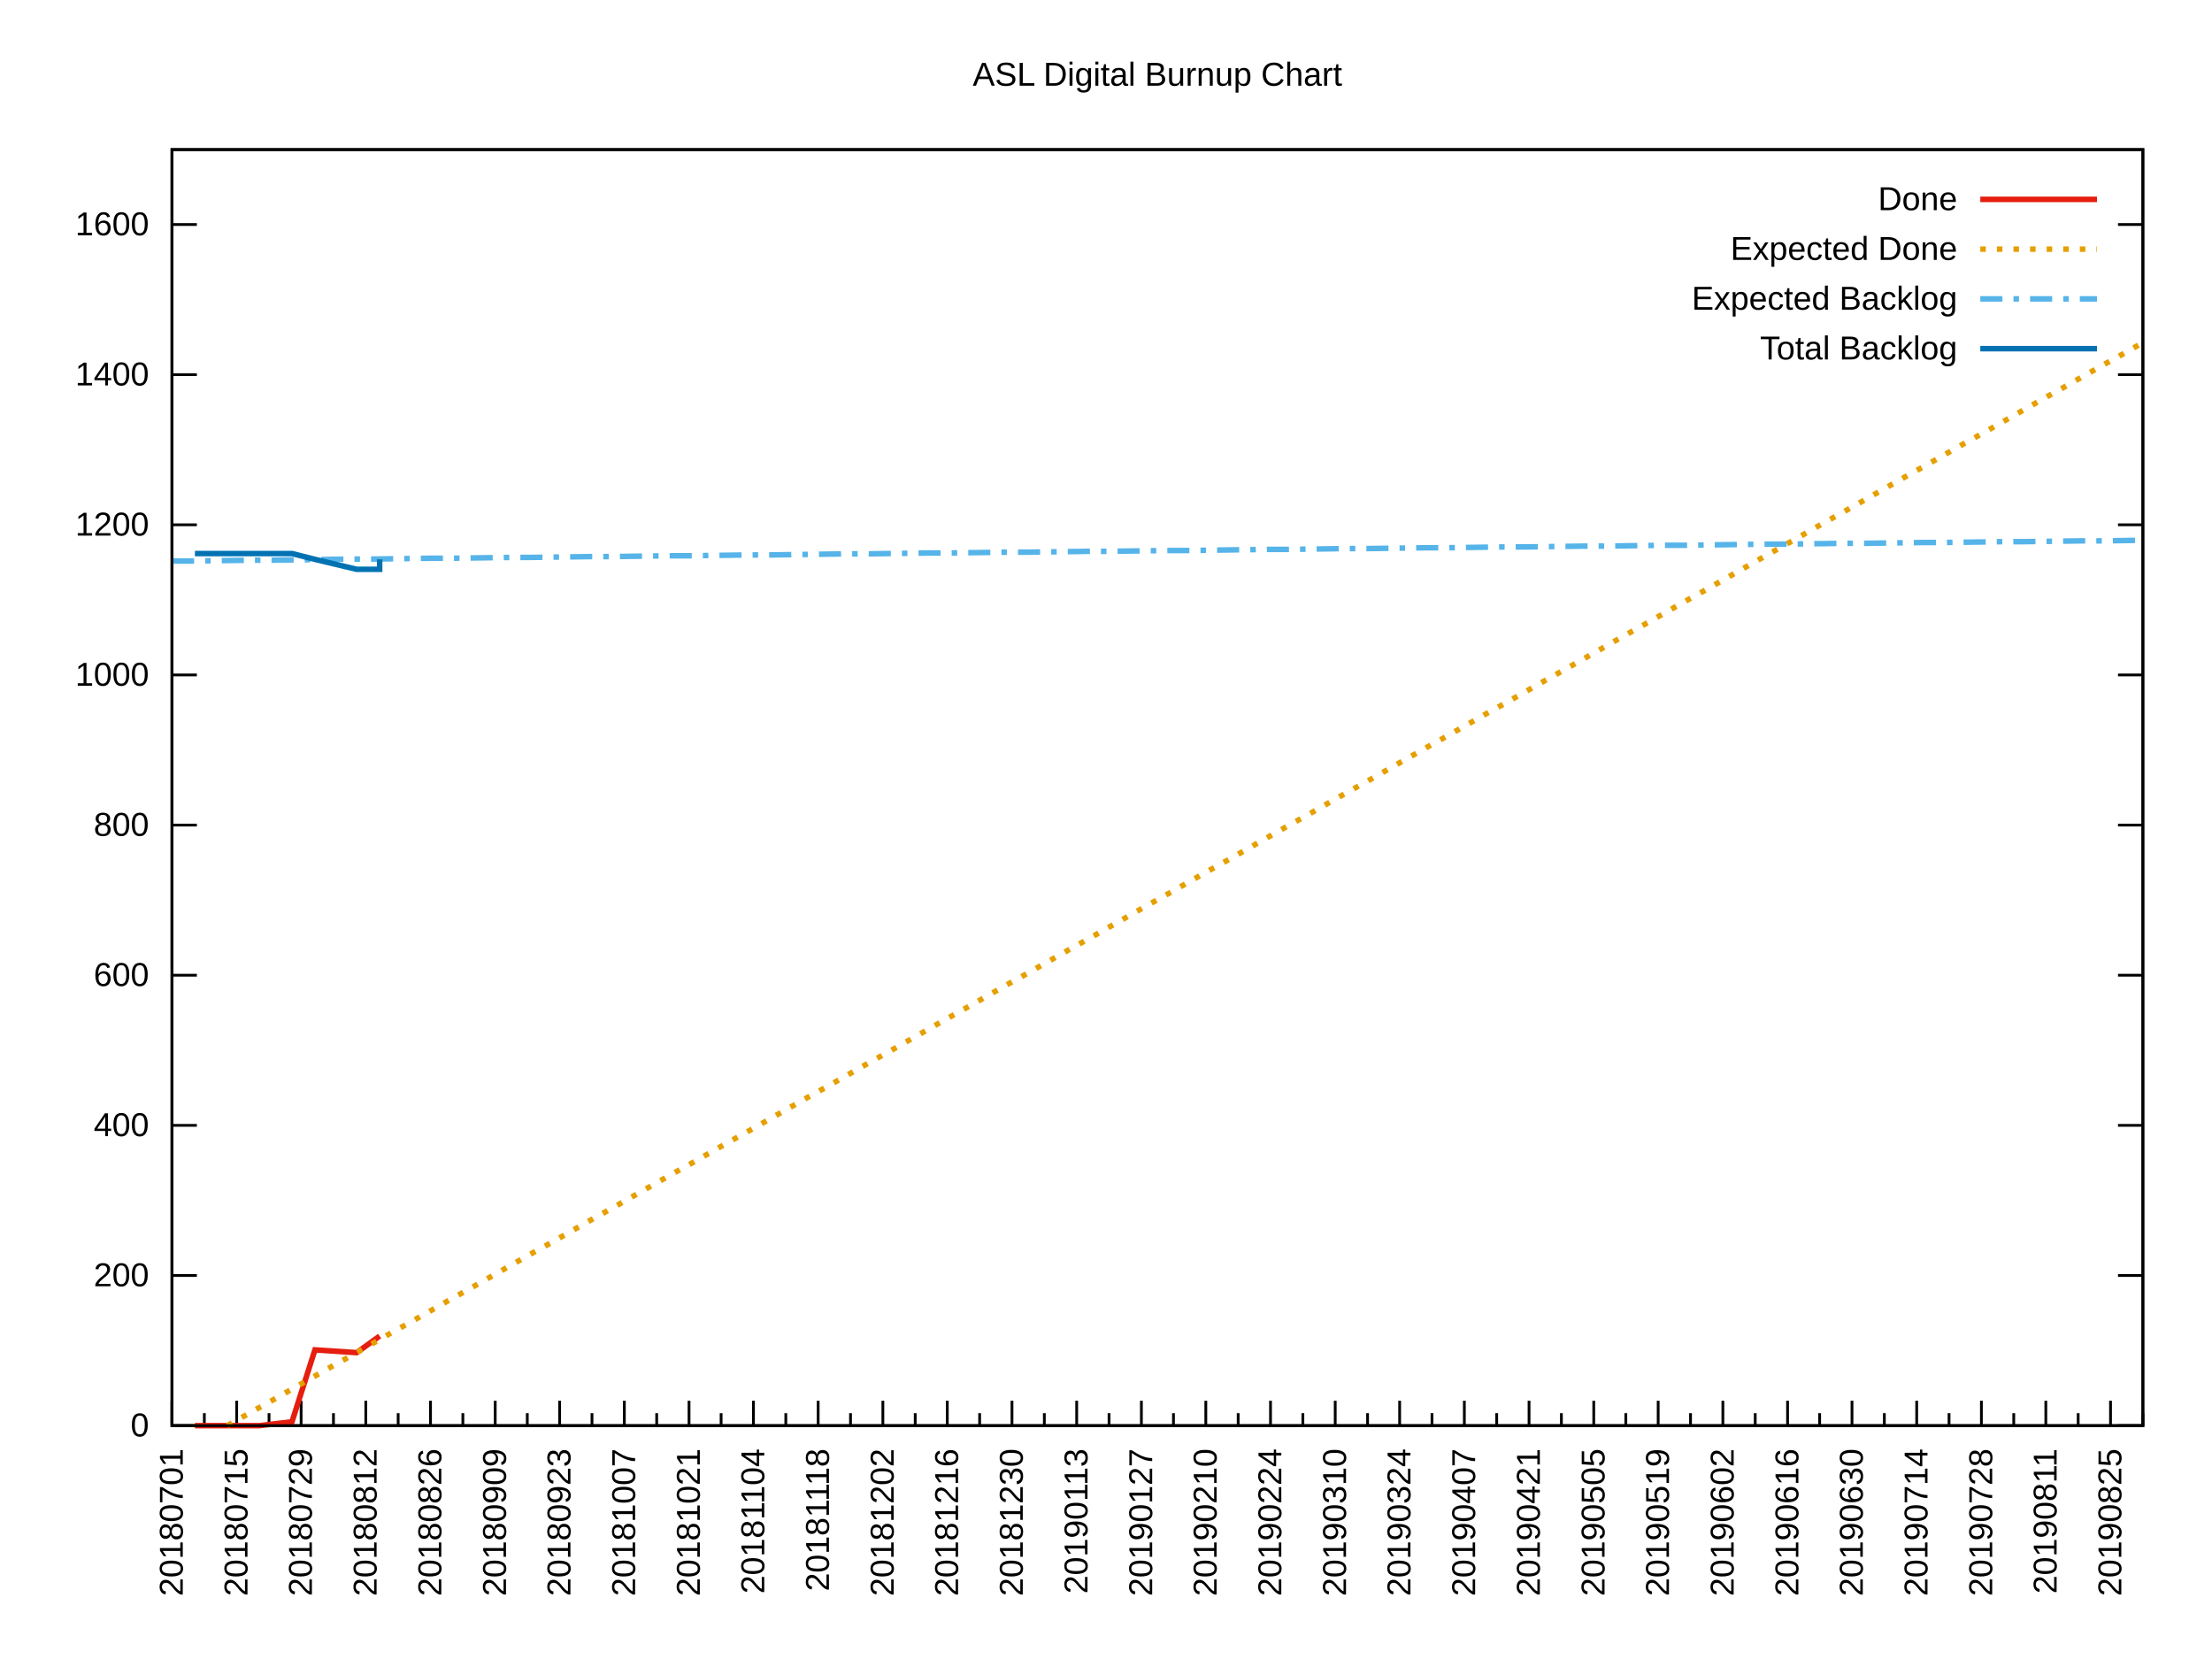
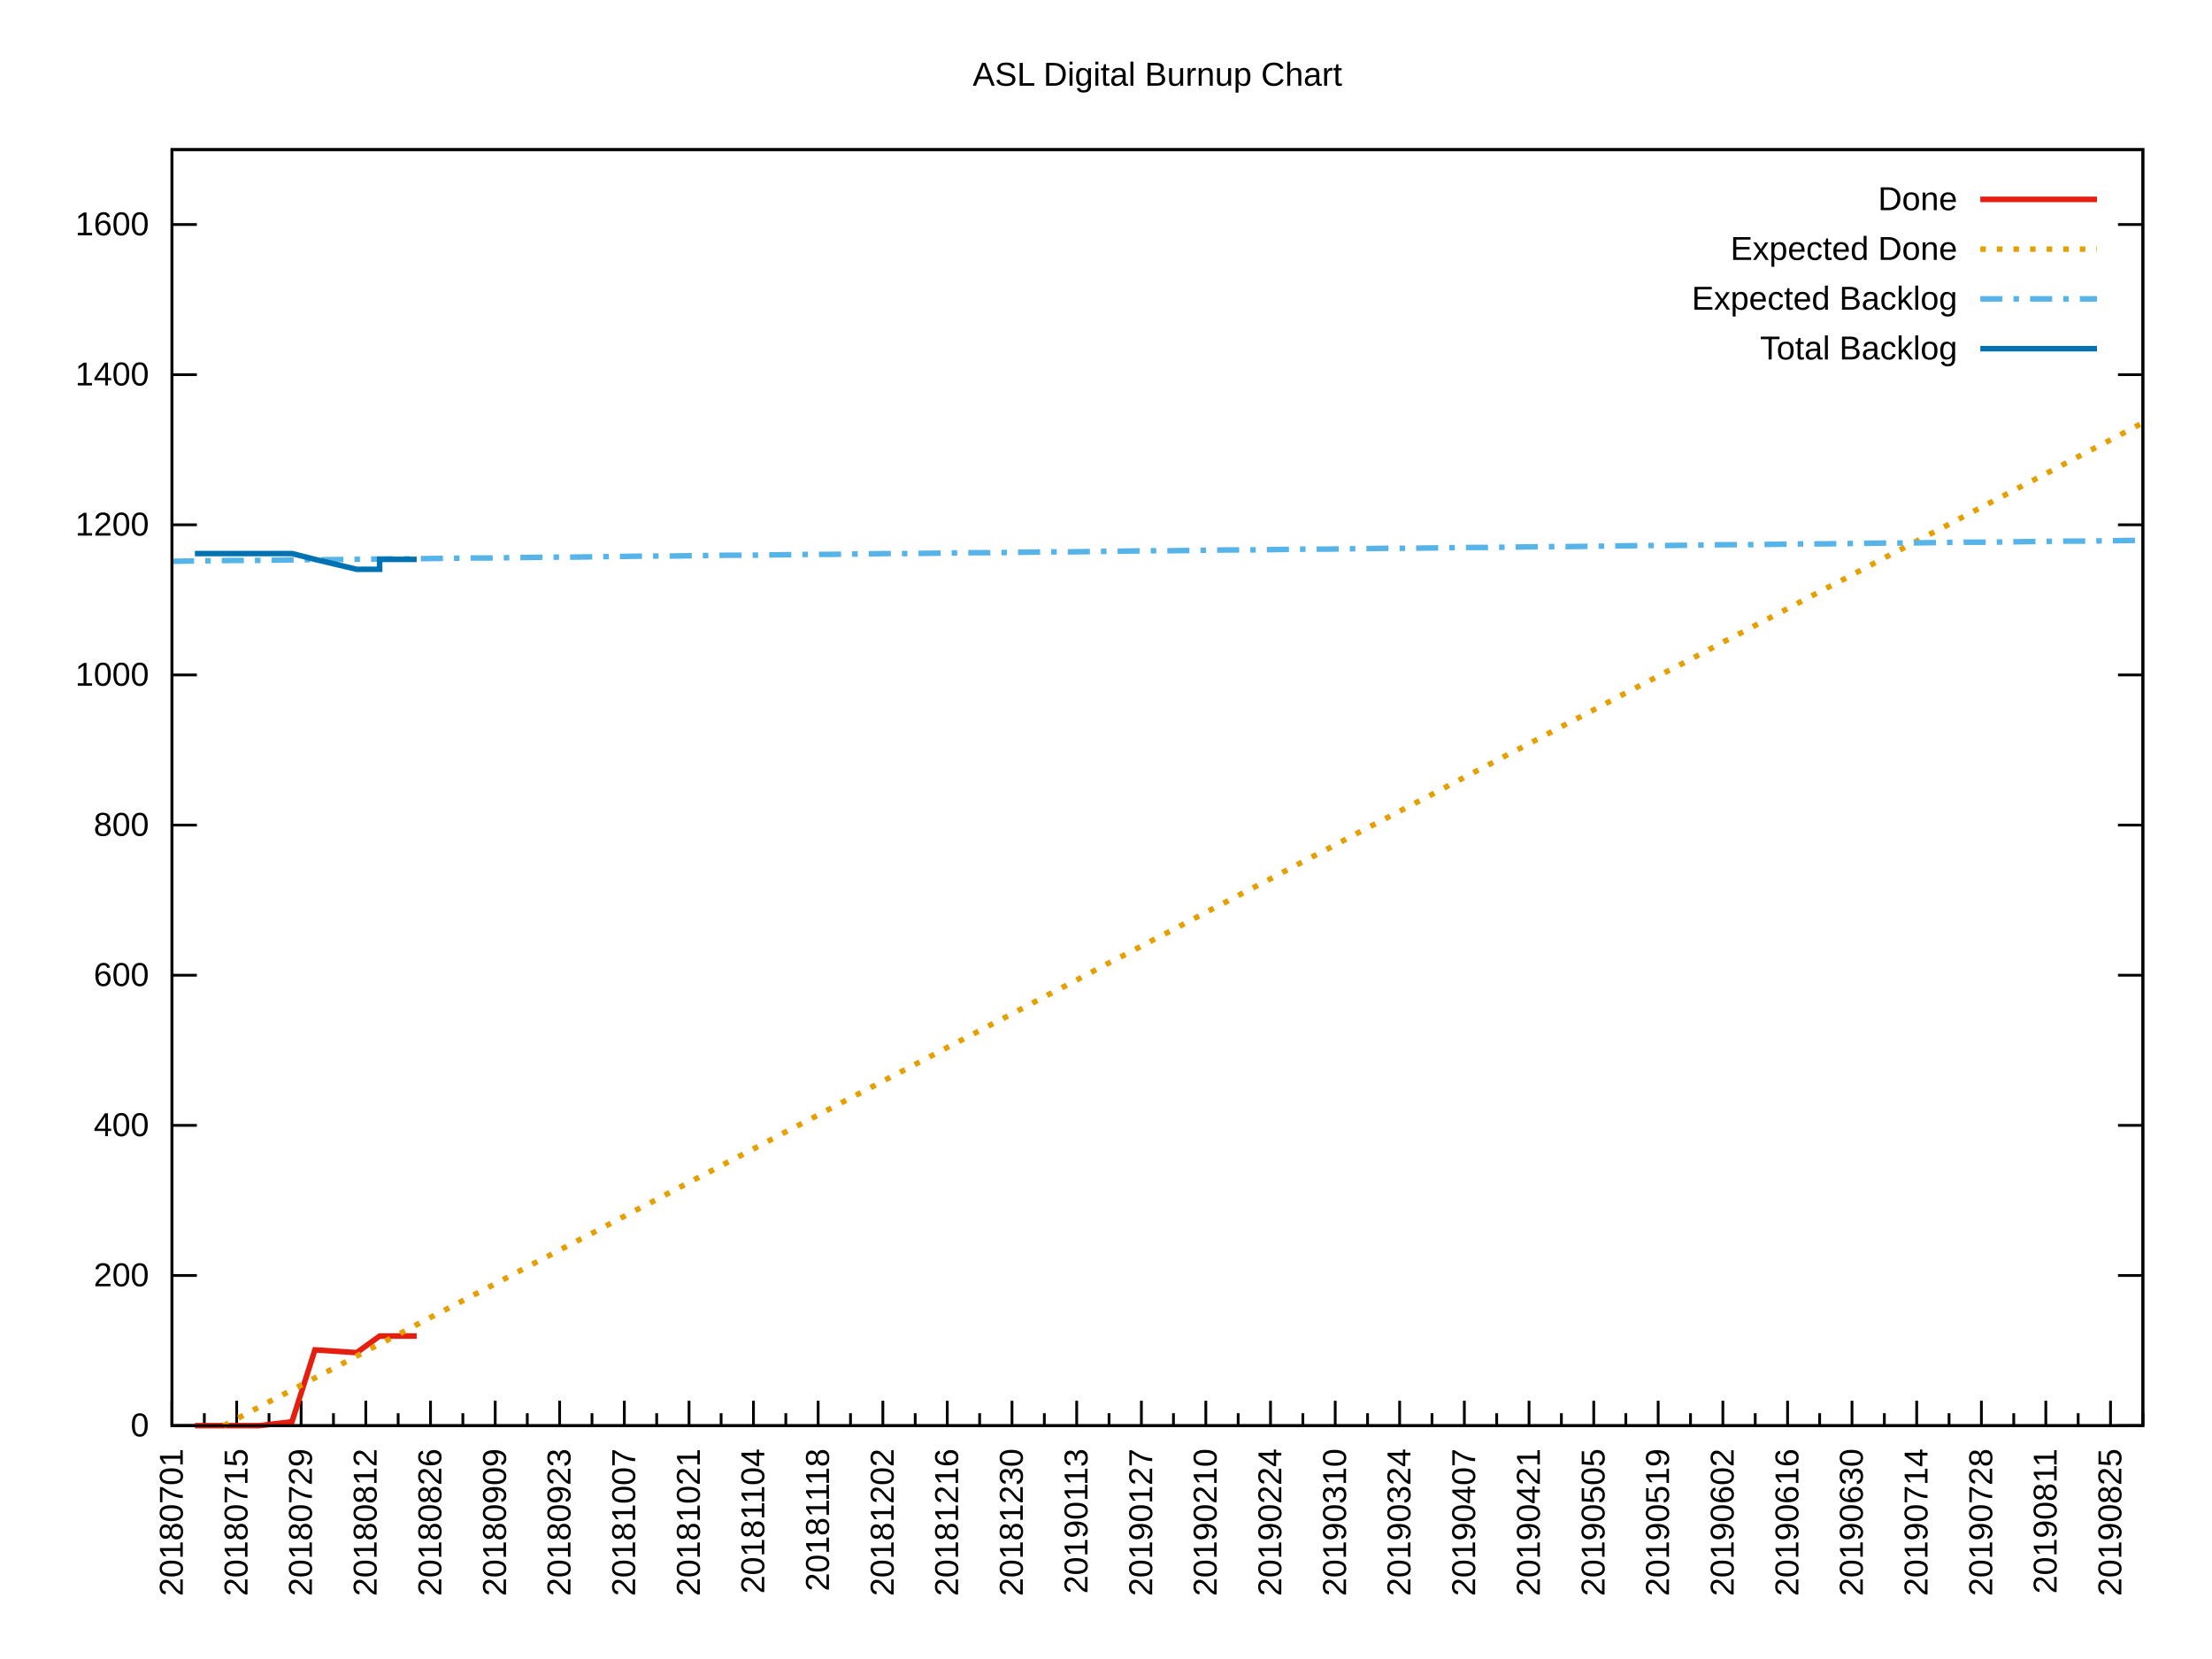
<svg xmlns="http://www.w3.org/2000/svg" xmlns:xlink="http://www.w3.org/1999/xlink" width="800" height="600" viewBox="0 0 800 600">
  <g id="gnuplot_canvas">
    <rect x="0" y="0" width="800" height="600" fill="none" />
    <defs>
      <circle id="gpDot" r="0.5" stroke-width="0.5" />
      <path id="gpPt0" stroke-width="0.222" stroke="currentColor" d="M-1,0 h2 M0,-1 v2" />
      <path id="gpPt1" stroke-width="0.222" stroke="currentColor" d="M-1,-1 L1,1 M1,-1 L-1,1" />
      <path id="gpPt2" stroke-width="0.222" stroke="currentColor" d="M-1,0 L1,0 M0,-1 L0,1 M-1,-1 L1,1 M-1,1 L1,-1" />
      <rect id="gpPt3" stroke-width="0.222" stroke="currentColor" x="-1" y="-1" width="2" height="2" />
      <rect id="gpPt4" stroke-width="0.222" stroke="currentColor" fill="currentColor" x="-1" y="-1" width="2" height="2" />
      <circle id="gpPt5" stroke-width="0.222" stroke="currentColor" cx="0" cy="0" r="1" />
      <use xlink:href="#gpPt5" id="gpPt6" fill="currentColor" stroke="none" />
      <path id="gpPt7" stroke-width="0.222" stroke="currentColor" d="M0,-1.33 L-1.33,0.67 L1.33,0.67 z" />
      <use xlink:href="#gpPt7" id="gpPt8" fill="currentColor" stroke="none" />
      <use xlink:href="#gpPt7" id="gpPt9" stroke="currentColor" transform="rotate(180)" />
      <use xlink:href="#gpPt9" id="gpPt10" fill="currentColor" stroke="none" />
      <use xlink:href="#gpPt3" id="gpPt11" stroke="currentColor" transform="rotate(45)" />
      <use xlink:href="#gpPt11" id="gpPt12" fill="currentColor" stroke="none" />
      <path id="gpPt13" stroke-width="0.222" stroke="currentColor" d="M0,1.330 L1.265,0.411 L0.782,-1.067 L-0.782,-1.076 L-1.265,0.411 z" />
      <use xlink:href="#gpPt13" id="gpPt14" fill="currentColor" stroke="none" />
      <filter id="textbox" filterUnits="objectBoundingBox" x="0" y="0" height="1" width="1">
        <feFlood flood-color="white" flood-opacity="1" result="bgnd" />
        <feComposite in="SourceGraphic" in2="bgnd" operator="atop" />
      </filter>
      <filter id="greybox" filterUnits="objectBoundingBox" x="0" y="0" height="1" width="1">
        <feFlood flood-color="lightgrey" flood-opacity="1" result="grey" />
        <feComposite in="SourceGraphic" in2="grey" operator="atop" />
      </filter>
    </defs>
    <g fill="none" color="white" stroke="currentColor" stroke-width="1.00" stroke-linecap="butt" stroke-linejoin="miter">
</g>
    <g fill="none" color="black" stroke="currentColor" stroke-width="1.00" stroke-linecap="butt" stroke-linejoin="miter">
      <path stroke="black" d="M62.2,515.6 L71.2,515.6 M775.0,515.6 L766.0,515.6  " />
      <g transform="translate(53.9,519.5)" stroke="none" fill="black" font-family="Arial" font-size="12.00" text-anchor="end">
        <text>
          <tspan font-family="Arial"> 0</tspan>
        </text>
      </g>
    </g>
    <g fill="none" color="black" stroke="currentColor" stroke-width="1.00" stroke-linecap="butt" stroke-linejoin="miter">
      <path stroke="black" d="M62.2,461.3 L71.2,461.3 M775.0,461.3 L766.0,461.3  " />
      <g transform="translate(53.9,465.2)" stroke="none" fill="black" font-family="Arial" font-size="12.00" text-anchor="end">
        <text>
          <tspan font-family="Arial"> 200</tspan>
        </text>
      </g>
    </g>
    <g fill="none" color="black" stroke="currentColor" stroke-width="1.00" stroke-linecap="butt" stroke-linejoin="miter">
      <path stroke="black" d="M62.2,407.0 L71.2,407.0 M775.0,407.0 L766.0,407.0  " />
      <g transform="translate(53.9,410.9)" stroke="none" fill="black" font-family="Arial" font-size="12.00" text-anchor="end">
        <text>
          <tspan font-family="Arial"> 400</tspan>
        </text>
      </g>
    </g>
    <g fill="none" color="black" stroke="currentColor" stroke-width="1.00" stroke-linecap="butt" stroke-linejoin="miter">
      <path stroke="black" d="M62.2,352.7 L71.2,352.7 M775.0,352.7 L766.0,352.7  " />
      <g transform="translate(53.9,356.6)" stroke="none" fill="black" font-family="Arial" font-size="12.00" text-anchor="end">
        <text>
          <tspan font-family="Arial"> 600</tspan>
        </text>
      </g>
    </g>
    <g fill="none" color="black" stroke="currentColor" stroke-width="1.00" stroke-linecap="butt" stroke-linejoin="miter">
      <path stroke="black" d="M62.2,298.4 L71.2,298.4 M775.0,298.4 L766.0,298.4  " />
      <g transform="translate(53.9,302.3)" stroke="none" fill="black" font-family="Arial" font-size="12.00" text-anchor="end">
        <text>
          <tspan font-family="Arial"> 800</tspan>
        </text>
      </g>
    </g>
    <g fill="none" color="black" stroke="currentColor" stroke-width="1.00" stroke-linecap="butt" stroke-linejoin="miter">
      <path stroke="black" d="M62.2,244.1 L71.2,244.1 M775.0,244.1 L766.0,244.1  " />
      <g transform="translate(53.9,248.0)" stroke="none" fill="black" font-family="Arial" font-size="12.00" text-anchor="end">
        <text>
          <tspan font-family="Arial"> 1000</tspan>
        </text>
      </g>
    </g>
    <g fill="none" color="black" stroke="currentColor" stroke-width="1.00" stroke-linecap="butt" stroke-linejoin="miter">
      <path stroke="black" d="M62.2,189.8 L71.2,189.8 M775.0,189.8 L766.0,189.8  " />
      <g transform="translate(53.9,193.7)" stroke="none" fill="black" font-family="Arial" font-size="12.00" text-anchor="end">
        <text>
          <tspan font-family="Arial"> 1200</tspan>
        </text>
      </g>
    </g>
    <g fill="none" color="black" stroke="currentColor" stroke-width="1.00" stroke-linecap="butt" stroke-linejoin="miter">
      <path stroke="black" d="M62.2,135.5 L71.2,135.5 M775.0,135.5 L766.0,135.5  " />
      <g transform="translate(53.9,139.4)" stroke="none" fill="black" font-family="Arial" font-size="12.00" text-anchor="end">
        <text>
          <tspan font-family="Arial"> 1400</tspan>
        </text>
      </g>
    </g>
    <g fill="none" color="black" stroke="currentColor" stroke-width="1.00" stroke-linecap="butt" stroke-linejoin="miter">
      <path stroke="black" d="M62.2,81.2 L71.2,81.2 M775.0,81.2 L766.0,81.2  " />
      <g transform="translate(53.9,85.1)" stroke="none" fill="black" font-family="Arial" font-size="12.00" text-anchor="end">
        <text>
          <tspan font-family="Arial"> 1600</tspan>
        </text>
      </g>
    </g>
    <g fill="none" color="black" stroke="currentColor" stroke-width="1.00" stroke-linecap="butt" stroke-linejoin="miter">
      <path stroke="black" d="M62.2,515.6 L62.2,506.6  " />
      <g transform="translate(66.1,523.9) rotate(270)" stroke="none" fill="black" font-family="Arial" font-size="12.00" text-anchor="end">
        <text>
          <tspan font-family="Arial">20180701</tspan>
        </text>
      </g>
    </g>
    <g fill="none" color="black" stroke="currentColor" stroke-width="1.00" stroke-linecap="butt" stroke-linejoin="miter">
      <path stroke="black" d="M73.9,515.6 L73.9,511.1 M85.6,515.6 L85.6,506.6  " />
      <g transform="translate(89.5,523.9) rotate(270)" stroke="none" fill="black" font-family="Arial" font-size="12.00" text-anchor="end">
        <text>
          <tspan font-family="Arial">20180715</tspan>
        </text>
      </g>
    </g>
    <g fill="none" color="black" stroke="currentColor" stroke-width="1.00" stroke-linecap="butt" stroke-linejoin="miter">
      <path stroke="black" d="M97.3,515.6 L97.3,511.1 M108.9,515.6 L108.9,506.6  " />
      <g transform="translate(112.8,523.9) rotate(270)" stroke="none" fill="black" font-family="Arial" font-size="12.00" text-anchor="end">
        <text>
          <tspan font-family="Arial">20180729</tspan>
        </text>
      </g>
    </g>
    <g fill="none" color="black" stroke="currentColor" stroke-width="1.00" stroke-linecap="butt" stroke-linejoin="miter">
      <path stroke="black" d="M120.6,515.6 L120.6,511.1 M132.3,515.6 L132.3,506.6  " />
      <g transform="translate(136.2,523.9) rotate(270)" stroke="none" fill="black" font-family="Arial" font-size="12.00" text-anchor="end">
        <text>
          <tspan font-family="Arial">20180812</tspan>
        </text>
      </g>
    </g>
    <g fill="none" color="black" stroke="currentColor" stroke-width="1.00" stroke-linecap="butt" stroke-linejoin="miter">
      <path stroke="black" d="M144.0,515.6 L144.0,511.1 M155.7,515.6 L155.7,506.6  " />
      <g transform="translate(159.6,523.9) rotate(270)" stroke="none" fill="black" font-family="Arial" font-size="12.00" text-anchor="end">
        <text>
          <tspan font-family="Arial">20180826</tspan>
        </text>
      </g>
    </g>
    <g fill="none" color="black" stroke="currentColor" stroke-width="1.00" stroke-linecap="butt" stroke-linejoin="miter">
      <path stroke="black" d="M167.4,515.6 L167.4,511.1 M179.1,515.6 L179.1,506.6  " />
      <g transform="translate(183.0,523.9) rotate(270)" stroke="none" fill="black" font-family="Arial" font-size="12.00" text-anchor="end">
        <text>
          <tspan font-family="Arial">20180909</tspan>
        </text>
      </g>
    </g>
    <g fill="none" color="black" stroke="currentColor" stroke-width="1.00" stroke-linecap="butt" stroke-linejoin="miter">
      <path stroke="black" d="M190.7,515.6 L190.7,511.1 M202.4,515.6 L202.4,506.6  " />
      <g transform="translate(206.3,523.9) rotate(270)" stroke="none" fill="black" font-family="Arial" font-size="12.00" text-anchor="end">
        <text>
          <tspan font-family="Arial">20180923</tspan>
        </text>
      </g>
    </g>
    <g fill="none" color="black" stroke="currentColor" stroke-width="1.00" stroke-linecap="butt" stroke-linejoin="miter">
      <path stroke="black" d="M214.1,515.6 L214.1,511.1 M225.8,515.6 L225.8,506.6  " />
      <g transform="translate(229.7,523.9) rotate(270)" stroke="none" fill="black" font-family="Arial" font-size="12.00" text-anchor="end">
        <text>
          <tspan font-family="Arial">20181007</tspan>
        </text>
      </g>
    </g>
    <g fill="none" color="black" stroke="currentColor" stroke-width="1.00" stroke-linecap="butt" stroke-linejoin="miter">
      <path stroke="black" d="M237.5,515.6 L237.5,511.1 M249.2,515.6 L249.2,506.6  " />
      <g transform="translate(253.1,523.9) rotate(270)" stroke="none" fill="black" font-family="Arial" font-size="12.00" text-anchor="end">
        <text>
          <tspan font-family="Arial">20181021</tspan>
        </text>
      </g>
    </g>
    <g fill="none" color="black" stroke="currentColor" stroke-width="1.00" stroke-linecap="butt" stroke-linejoin="miter">
      <path stroke="black" d="M260.8,515.6 L260.8,511.1 M272.5,515.6 L272.5,506.6  " />
      <g transform="translate(276.4,523.9) rotate(270)" stroke="none" fill="black" font-family="Arial" font-size="12.00" text-anchor="end">
        <text>
          <tspan font-family="Arial">20181104</tspan>
        </text>
      </g>
    </g>
    <g fill="none" color="black" stroke="currentColor" stroke-width="1.00" stroke-linecap="butt" stroke-linejoin="miter">
      <path stroke="black" d="M284.2,515.6 L284.2,511.1 M295.9,515.6 L295.9,506.6  " />
      <g transform="translate(299.8,523.9) rotate(270)" stroke="none" fill="black" font-family="Arial" font-size="12.00" text-anchor="end">
        <text>
          <tspan font-family="Arial">20181118</tspan>
        </text>
      </g>
    </g>
    <g fill="none" color="black" stroke="currentColor" stroke-width="1.00" stroke-linecap="butt" stroke-linejoin="miter">
      <path stroke="black" d="M307.6,515.6 L307.6,511.1 M319.3,515.6 L319.3,506.6  " />
      <g transform="translate(323.2,523.9) rotate(270)" stroke="none" fill="black" font-family="Arial" font-size="12.00" text-anchor="end">
        <text>
          <tspan font-family="Arial">20181202</tspan>
        </text>
      </g>
    </g>
    <g fill="none" color="black" stroke="currentColor" stroke-width="1.00" stroke-linecap="butt" stroke-linejoin="miter">
      <path stroke="black" d="M331.0,515.6 L331.0,511.1 M342.6,515.6 L342.6,506.6  " />
      <g transform="translate(346.5,523.9) rotate(270)" stroke="none" fill="black" font-family="Arial" font-size="12.00" text-anchor="end">
        <text>
          <tspan font-family="Arial">20181216</tspan>
        </text>
      </g>
    </g>
    <g fill="none" color="black" stroke="currentColor" stroke-width="1.00" stroke-linecap="butt" stroke-linejoin="miter">
      <path stroke="black" d="M354.3,515.6 L354.3,511.1 M366.0,515.6 L366.0,506.6  " />
      <g transform="translate(369.9,523.9) rotate(270)" stroke="none" fill="black" font-family="Arial" font-size="12.00" text-anchor="end">
        <text>
          <tspan font-family="Arial">20181230</tspan>
        </text>
      </g>
    </g>
    <g fill="none" color="black" stroke="currentColor" stroke-width="1.00" stroke-linecap="butt" stroke-linejoin="miter">
      <path stroke="black" d="M377.7,515.6 L377.7,511.1 M389.4,515.6 L389.4,506.6  " />
      <g transform="translate(393.3,523.9) rotate(270)" stroke="none" fill="black" font-family="Arial" font-size="12.00" text-anchor="end">
        <text>
          <tspan font-family="Arial">20190113</tspan>
        </text>
      </g>
    </g>
    <g fill="none" color="black" stroke="currentColor" stroke-width="1.00" stroke-linecap="butt" stroke-linejoin="miter">
      <path stroke="black" d="M401.1,515.6 L401.1,511.1 M412.8,515.6 L412.8,506.6  " />
      <g transform="translate(416.7,523.9) rotate(270)" stroke="none" fill="black" font-family="Arial" font-size="12.00" text-anchor="end">
        <text>
          <tspan font-family="Arial">20190127</tspan>
        </text>
      </g>
    </g>
    <g fill="none" color="black" stroke="currentColor" stroke-width="1.00" stroke-linecap="butt" stroke-linejoin="miter">
      <path stroke="black" d="M424.4,515.6 L424.4,511.1 M436.1,515.6 L436.1,506.6  " />
      <g transform="translate(440.0,523.9) rotate(270)" stroke="none" fill="black" font-family="Arial" font-size="12.00" text-anchor="end">
        <text>
          <tspan font-family="Arial">20190210</tspan>
        </text>
      </g>
    </g>
    <g fill="none" color="black" stroke="currentColor" stroke-width="1.00" stroke-linecap="butt" stroke-linejoin="miter">
      <path stroke="black" d="M447.8,515.6 L447.8,511.1 M459.5,515.6 L459.5,506.6  " />
      <g transform="translate(463.4,523.9) rotate(270)" stroke="none" fill="black" font-family="Arial" font-size="12.00" text-anchor="end">
        <text>
          <tspan font-family="Arial">20190224</tspan>
        </text>
      </g>
    </g>
    <g fill="none" color="black" stroke="currentColor" stroke-width="1.00" stroke-linecap="butt" stroke-linejoin="miter">
      <path stroke="black" d="M471.2,515.6 L471.2,511.1 M482.9,515.6 L482.9,506.6  " />
      <g transform="translate(486.8,523.9) rotate(270)" stroke="none" fill="black" font-family="Arial" font-size="12.00" text-anchor="end">
        <text>
          <tspan font-family="Arial">20190310</tspan>
        </text>
      </g>
    </g>
    <g fill="none" color="black" stroke="currentColor" stroke-width="1.00" stroke-linecap="butt" stroke-linejoin="miter">
      <path stroke="black" d="M494.6,515.6 L494.6,511.1 M506.2,515.6 L506.2,506.6  " />
      <g transform="translate(510.1,523.9) rotate(270)" stroke="none" fill="black" font-family="Arial" font-size="12.00" text-anchor="end">
        <text>
          <tspan font-family="Arial">20190324</tspan>
        </text>
      </g>
    </g>
    <g fill="none" color="black" stroke="currentColor" stroke-width="1.00" stroke-linecap="butt" stroke-linejoin="miter">
      <path stroke="black" d="M517.9,515.6 L517.9,511.1 M529.6,515.6 L529.6,506.6  " />
      <g transform="translate(533.5,523.9) rotate(270)" stroke="none" fill="black" font-family="Arial" font-size="12.00" text-anchor="end">
        <text>
          <tspan font-family="Arial">20190407</tspan>
        </text>
      </g>
    </g>
    <g fill="none" color="black" stroke="currentColor" stroke-width="1.00" stroke-linecap="butt" stroke-linejoin="miter">
      <path stroke="black" d="M541.3,515.6 L541.3,511.1 M553.0,515.6 L553.0,506.6  " />
      <g transform="translate(556.9,523.9) rotate(270)" stroke="none" fill="black" font-family="Arial" font-size="12.00" text-anchor="end">
        <text>
          <tspan font-family="Arial">20190421</tspan>
        </text>
      </g>
    </g>
    <g fill="none" color="black" stroke="currentColor" stroke-width="1.00" stroke-linecap="butt" stroke-linejoin="miter">
      <path stroke="black" d="M564.7,515.6 L564.7,511.1 M576.4,515.6 L576.4,506.6  " />
      <g transform="translate(580.3,523.9) rotate(270)" stroke="none" fill="black" font-family="Arial" font-size="12.00" text-anchor="end">
        <text>
          <tspan font-family="Arial">20190505</tspan>
        </text>
      </g>
    </g>
    <g fill="none" color="black" stroke="currentColor" stroke-width="1.00" stroke-linecap="butt" stroke-linejoin="miter">
      <path stroke="black" d="M588.0,515.6 L588.0,511.1 M599.7,515.6 L599.7,506.6  " />
      <g transform="translate(603.6,523.9) rotate(270)" stroke="none" fill="black" font-family="Arial" font-size="12.00" text-anchor="end">
        <text>
          <tspan font-family="Arial">20190519</tspan>
        </text>
      </g>
    </g>
    <g fill="none" color="black" stroke="currentColor" stroke-width="1.00" stroke-linecap="butt" stroke-linejoin="miter">
      <path stroke="black" d="M611.4,515.6 L611.4,511.1 M623.1,515.6 L623.1,506.6  " />
      <g transform="translate(627.0,523.9) rotate(270)" stroke="none" fill="black" font-family="Arial" font-size="12.00" text-anchor="end">
        <text>
          <tspan font-family="Arial">20190602</tspan>
        </text>
      </g>
    </g>
    <g fill="none" color="black" stroke="currentColor" stroke-width="1.00" stroke-linecap="butt" stroke-linejoin="miter">
      <path stroke="black" d="M634.8,515.6 L634.8,511.1 M646.5,515.6 L646.5,506.6  " />
      <g transform="translate(650.4,523.9) rotate(270)" stroke="none" fill="black" font-family="Arial" font-size="12.00" text-anchor="end">
        <text>
          <tspan font-family="Arial">20190616</tspan>
        </text>
      </g>
    </g>
    <g fill="none" color="black" stroke="currentColor" stroke-width="1.00" stroke-linecap="butt" stroke-linejoin="miter">
      <path stroke="black" d="M658.1,515.6 L658.1,511.1 M669.8,515.6 L669.8,506.6  " />
      <g transform="translate(673.7,523.9) rotate(270)" stroke="none" fill="black" font-family="Arial" font-size="12.00" text-anchor="end">
        <text>
          <tspan font-family="Arial">20190630</tspan>
        </text>
      </g>
    </g>
    <g fill="none" color="black" stroke="currentColor" stroke-width="1.00" stroke-linecap="butt" stroke-linejoin="miter">
      <path stroke="black" d="M681.5,515.6 L681.5,511.1 M693.2,515.6 L693.2,506.6  " />
      <g transform="translate(697.1,523.9) rotate(270)" stroke="none" fill="black" font-family="Arial" font-size="12.00" text-anchor="end">
        <text>
          <tspan font-family="Arial">20190714</tspan>
        </text>
      </g>
    </g>
    <g fill="none" color="black" stroke="currentColor" stroke-width="1.00" stroke-linecap="butt" stroke-linejoin="miter">
      <path stroke="black" d="M704.9,515.6 L704.9,511.1 M716.6,515.6 L716.6,506.6  " />
      <g transform="translate(720.5,523.9) rotate(270)" stroke="none" fill="black" font-family="Arial" font-size="12.00" text-anchor="end">
        <text>
          <tspan font-family="Arial">20190728</tspan>
        </text>
      </g>
    </g>
    <g fill="none" color="black" stroke="currentColor" stroke-width="1.00" stroke-linecap="butt" stroke-linejoin="miter">
      <path stroke="black" d="M728.3,515.6 L728.3,511.1 M739.9,515.6 L739.9,506.6  " />
      <g transform="translate(743.8,523.9) rotate(270)" stroke="none" fill="black" font-family="Arial" font-size="12.00" text-anchor="end">
        <text>
          <tspan font-family="Arial">20190811</tspan>
        </text>
      </g>
    </g>
    <g fill="none" color="black" stroke="currentColor" stroke-width="1.00" stroke-linecap="butt" stroke-linejoin="miter">
      <path stroke="black" d="M751.6,515.6 L751.6,511.1 M763.3,515.6 L763.3,506.6  " />
      <g transform="translate(767.2,523.9) rotate(270)" stroke="none" fill="black" font-family="Arial" font-size="12.00" text-anchor="end">
        <text>
          <tspan font-family="Arial">20190825</tspan>
        </text>
      </g>
    </g>
    <g fill="none" color="black" stroke="currentColor" stroke-width="1.00" stroke-linecap="butt" stroke-linejoin="miter">
      <path stroke="black" d="M775.0,515.6 L775.0,511.1  " />
    </g>
    <g fill="none" color="black" stroke="currentColor" stroke-width="1.00" stroke-linecap="butt" stroke-linejoin="miter">
      <path stroke="black" d="M62.2,54.1 L62.2,515.6 L775.0,515.6 L775.0,54.1 L62.2,54.1 Z  " />
    </g>
    <g fill="none" color="black" stroke="currentColor" stroke-width="1.00" stroke-linecap="butt" stroke-linejoin="miter">
      <g transform="translate(418.6,31.0)" stroke="none" fill="black" font-family="Arial" font-size="12.00" text-anchor="middle">
        <text>
          <tspan font-family="Arial">ASL Digital Burnup Chart</tspan>
        </text>
      </g>
    </g>
    <g id="gnuplot_plot_1">
      <g fill="none" color="white" stroke="black" stroke-width="2.00" stroke-linecap="butt" stroke-linejoin="miter">
</g>
      <g fill="none" color="black" stroke="currentColor" stroke-width="2.00" stroke-linecap="butt" stroke-linejoin="miter">
        <g transform="translate(707.9,76.0)" stroke="none" fill="black" font-family="Arial" font-size="12.00" text-anchor="end">
          <text>
            <tspan font-family="Arial">Done</tspan>
          </text>
        </g>
      </g>
      <g fill="none" color="black" stroke="currentColor" stroke-width="2.00" stroke-linecap="butt" stroke-linejoin="miter">
-         <path stroke="rgb(229,  30,  16)" d="M716.2,72.1 L758.4,72.1 M70.5,515.6 L93.9,515.6 L105.6,514.2 L113.9,488.2 L129.0,489.2 L137.3,483.2    " />
+         <path stroke="rgb(229,  30,  16)" d="M716.2,72.1 L758.4,72.1 M70.5,515.6 L93.9,515.6 L105.6,514.2 L113.9,488.2 L129.0,489.2 L137.3,483.2   L150.7,483.2  " />
      </g>
    </g>
    <g id="gnuplot_plot_2">
      <g fill="none" color="black" stroke="currentColor" stroke-width="2.00" stroke-linecap="butt" stroke-linejoin="miter">
        <g transform="translate(707.9,94.0)" stroke="none" fill="black" font-family="Arial" font-size="12.00" text-anchor="end">
          <text>
            <tspan font-family="Arial">Expected Done</tspan>
          </text>
        </g>
      </g>
      <g fill="none" color="black" stroke="currentColor" stroke-width="2.00" stroke-linecap="butt" stroke-linejoin="miter">
-         <path stroke="rgb(230, 159,   0)" stroke-dasharray=" 2,4" d="M716.2,90.1 L758.4,90.1 M82.2,515.6 L83.8,514.7 L91.0,510.6 L98.2,506.6 L105.4,502.5 L112.6,498.4   L119.8,494.3 L127.0,490.3 L134.2,486.2 L141.4,482.1 L148.6,478.1 L155.8,474.0 L163.0,469.9 L170.2,465.9   L177.4,461.8 L184.6,457.7 L191.8,453.6 L199.0,449.6 L206.2,445.5 L213.4,441.4 L220.6,437.4 L227.8,433.3   L235.0,429.2 L242.2,425.1 L249.4,421.1 L256.6,417.0 L263.8,412.9 L271.0,408.9 L278.2,404.8 L285.4,400.7   L292.6,396.6 L299.8,392.6 L307.0,388.5 L314.2,384.4 L321.4,380.4 L328.6,376.3 L335.8,372.2 L343.0,368.1   L350.2,364.1 L357.4,360.0 L364.6,355.9 L371.8,351.9 L379.0,347.8 L386.2,343.7 L393.4,339.7 L400.6,335.6   L407.8,331.5 L415.0,327.4 L422.2,323.4 L429.4,319.3 L436.6,315.2 L443.8,311.2 L451.0,307.1 L458.2,303.0   L465.4,298.9 L472.6,294.9 L479.8,290.8 L487.0,286.7 L494.2,282.7 L501.4,278.6 L508.6,274.5 L515.8,270.4   L523.0,266.4 L530.2,262.3 L537.4,258.2 L544.6,254.2 L551.8,250.1 L559.0,246.0 L566.2,242.0 L573.4,237.9   L580.6,233.8 L587.8,229.7 L595.0,225.7 L602.2,221.6 L609.4,217.5 L616.6,213.5 L623.8,209.4 L631.0,205.3   L638.2,201.2 L645.4,197.2 L652.6,193.1 L659.8,189.0 L667.0,185.0 L674.2,180.9 L681.4,176.8 L688.6,172.7   L695.8,168.7 L703.0,164.6 L710.2,160.5 L717.4,156.5 L724.6,152.4 L731.8,148.3 L739.0,144.2 L746.2,140.2   L753.4,136.1 L760.6,132.0 L767.8,128.0 L775.0,123.9  " />
+         <path stroke="rgb(230, 159,   0)" stroke-dasharray=" 2,4" d="M716.2,90.1 L758.4,90.1 M80.9,515.6 L83.8,514.1 L91.0,510.3 L98.2,506.5 L105.4,502.8 L112.6,499.0   L119.8,495.3 L127.0,491.5 L134.2,487.7 L141.4,484.0 L148.6,480.2 L155.8,476.4 L163.0,472.7 L170.2,468.9   L177.4,465.2 L184.6,461.4 L191.8,457.6 L199.0,453.9 L206.2,450.1 L213.4,446.4 L220.6,442.6 L227.8,438.8   L235.0,435.1 L242.2,431.3 L249.4,427.5 L256.6,423.8 L263.8,420.0 L271.0,416.3 L278.2,412.5 L285.4,408.7   L292.6,405.0 L299.8,401.2 L307.0,397.4 L314.2,393.7 L321.4,389.9 L328.6,386.2 L335.8,382.4 L343.0,378.6   L350.2,374.9 L357.4,371.1 L364.6,367.4 L371.8,363.6 L379.0,359.8 L386.2,356.1 L393.4,352.3 L400.6,348.5   L407.8,344.8 L415.0,341.0 L422.2,337.3 L429.4,333.5 L436.6,329.7 L443.8,326.0 L451.0,322.2 L458.2,318.5   L465.4,314.7 L472.6,310.9 L479.8,307.2 L487.0,303.4 L494.2,299.6 L501.4,295.9 L508.6,292.1 L515.8,288.4   L523.0,284.6 L530.2,280.8 L537.4,277.1 L544.6,273.3 L551.8,269.6 L559.0,265.8 L566.2,262.0 L573.4,258.3   L580.6,254.5 L587.8,250.7 L595.0,247.0 L602.2,243.2 L609.4,239.5 L616.6,235.7 L623.8,231.9 L631.0,228.2   L638.2,224.4 L645.4,220.7 L652.6,216.9 L659.8,213.1 L667.0,209.4 L674.2,205.6 L681.4,201.8 L688.6,198.1   L695.8,194.3 L703.0,190.6 L710.2,186.8 L717.4,183.0 L724.6,179.3 L731.8,175.5 L739.0,171.8 L746.2,168.0   L753.4,164.2 L760.6,160.5 L767.8,156.7 L775.0,152.9  " />
      </g>
    </g>
    <g id="gnuplot_plot_3">
      <g fill="none" color="black" stroke="currentColor" stroke-width="2.00" stroke-linecap="butt" stroke-linejoin="miter">
        <g transform="translate(707.9,112.0)" stroke="none" fill="black" font-family="Arial" font-size="12.00" text-anchor="end">
          <text>
            <tspan font-family="Arial">Expected Backlog</tspan>
          </text>
        </g>
      </g>
      <g fill="none" color="black" stroke="currentColor" stroke-width="2.00" stroke-linecap="butt" stroke-linejoin="miter">
-         <path stroke="rgb( 86, 180, 233)" stroke-dasharray=" 8,4,2,4" d="M716.2,108.1 L758.4,108.1 M62.2,202.9 L69.4,202.9 L76.6,202.8 L83.8,202.7 L91.0,202.6 L98.2,202.6   L105.4,202.5 L112.6,202.4 L119.8,202.3 L127.0,202.2 L134.2,202.2 L141.4,202.1 L148.6,202.0 L155.8,201.9   L163.0,201.9 L170.2,201.8 L177.4,201.7 L184.6,201.6 L191.8,201.6 L199.0,201.5 L206.2,201.4 L213.4,201.3   L220.6,201.3 L227.8,201.2 L235.0,201.1 L242.2,201.0 L249.4,201.0 L256.6,200.9 L263.8,200.8 L271.0,200.7   L278.2,200.7 L285.4,200.6 L292.6,200.5 L299.8,200.4 L307.0,200.3 L314.2,200.3 L321.4,200.2 L328.6,200.1   L335.8,200.0 L343.0,200.0 L350.2,199.9 L357.4,199.8 L364.6,199.7 L371.8,199.7 L379.0,199.6 L386.2,199.5   L393.4,199.4 L400.6,199.4 L407.8,199.3 L415.0,199.2 L422.2,199.1 L429.4,199.1 L436.6,199.0 L443.8,198.9   L451.0,198.8 L458.2,198.7 L465.4,198.7 L472.6,198.6 L479.8,198.5 L487.0,198.4 L494.2,198.4 L501.4,198.3   L508.6,198.2 L515.8,198.1 L523.0,198.1 L530.2,198.0 L537.4,197.9 L544.6,197.8 L551.8,197.8 L559.0,197.7   L566.2,197.6 L573.4,197.5 L580.6,197.5 L587.8,197.4 L595.0,197.3 L602.2,197.2 L609.4,197.2 L616.6,197.1   L623.8,197.0 L631.0,196.9 L638.2,196.8 L645.4,196.8 L652.6,196.7 L659.8,196.6 L667.0,196.5 L674.2,196.5   L681.4,196.4 L688.6,196.3 L695.8,196.2 L703.0,196.2 L710.2,196.1 L717.4,196.0 L724.6,195.9 L731.8,195.9   L739.0,195.8 L746.2,195.7 L753.4,195.6 L760.6,195.6 L767.8,195.5 L775.0,195.4  " />
+         <path stroke="rgb( 86, 180, 233)" stroke-dasharray=" 8,4,2,4" d="M716.2,108.1 L758.4,108.1 M62.2,203.0 L69.4,202.9 L76.6,202.8 L83.8,202.7 L91.0,202.7 L98.2,202.6   L105.4,202.5 L112.6,202.4 L119.8,202.4 L127.0,202.3 L134.2,202.2 L141.4,202.1 L148.6,202.1 L155.8,202.0   L163.0,201.9 L170.2,201.8 L177.4,201.8 L184.6,201.7 L191.8,201.6 L199.0,201.5 L206.2,201.5 L213.4,201.4   L220.6,201.3 L227.8,201.2 L235.0,201.1 L242.2,201.1 L249.4,201.0 L256.6,200.9 L263.8,200.8 L271.0,200.8   L278.2,200.7 L285.4,200.6 L292.6,200.5 L299.8,200.5 L307.0,200.4 L314.2,200.3 L321.4,200.2 L328.6,200.2   L335.8,200.1 L343.0,200.0 L350.2,199.9 L357.4,199.9 L364.6,199.8 L371.8,199.7 L379.0,199.6 L386.2,199.6   L393.4,199.5 L400.6,199.4 L407.8,199.3 L415.0,199.2 L422.2,199.2 L429.4,199.1 L436.6,199.0 L443.8,198.9   L451.0,198.9 L458.2,198.8 L465.4,198.7 L472.6,198.6 L479.8,198.6 L487.0,198.5 L494.2,198.4 L501.4,198.3   L508.6,198.3 L515.8,198.2 L523.0,198.1 L530.2,198.0 L537.4,198.0 L544.6,197.9 L551.8,197.8 L559.0,197.7   L566.2,197.7 L573.4,197.6 L580.6,197.5 L587.8,197.4 L595.0,197.3 L602.2,197.3 L609.4,197.2 L616.6,197.1   L623.8,197.0 L631.0,197.0 L638.2,196.9 L645.4,196.8 L652.6,196.7 L659.8,196.7 L667.0,196.6 L674.2,196.5   L681.4,196.4 L688.6,196.4 L695.8,196.3 L703.0,196.2 L710.2,196.1 L717.4,196.1 L724.6,196.0 L731.8,195.9   L739.0,195.8 L746.2,195.7 L753.4,195.7 L760.6,195.6 L767.8,195.5 L775.0,195.4  " />
      </g>
    </g>
    <g id="gnuplot_plot_4">
      <g fill="none" color="black" stroke="currentColor" stroke-width="2.00" stroke-linecap="butt" stroke-linejoin="miter">
        <g transform="translate(707.9,130.0)" stroke="none" fill="black" font-family="Arial" font-size="12.00" text-anchor="end">
          <text>
            <tspan font-family="Arial">Total Backlog</tspan>
          </text>
        </g>
      </g>
      <g fill="none" color="black" stroke="currentColor" stroke-width="2.00" stroke-linecap="butt" stroke-linejoin="miter">
-         <path stroke="rgb(  0, 114, 178)" d="M716.2,126.1 L758.4,126.1 M70.5,200.2 L93.9,200.2 L105.6,200.2 L113.9,202.3 L129.0,205.9 L137.3,205.9   L137.3,202.3  " />
+         <path stroke="rgb(  0, 114, 178)" d="M716.2,126.1 L758.4,126.1 M70.5,200.2 L93.9,200.2 L105.6,200.2 L113.9,202.3 L129.0,205.9 L137.3,205.9   L137.3,202.3 L150.7,202.3  " />
      </g>
    </g>
    <g fill="none" color="black" stroke="currentColor" stroke-width="2.00" stroke-linecap="butt" stroke-linejoin="miter">
</g>
    <g fill="none" color="black" stroke="black" stroke-width="1.00" stroke-linecap="butt" stroke-linejoin="miter">
</g>
    <g fill="none" color="black" stroke="currentColor" stroke-width="1.00" stroke-linecap="butt" stroke-linejoin="miter">
      <path stroke="black" d="M62.2,54.1 L62.2,515.6 L775.0,515.6 L775.0,54.1 L62.2,54.1 Z  " />
    </g>
    <g fill="none" color="black" stroke="currentColor" stroke-width="1.00" stroke-linecap="butt" stroke-linejoin="miter">
</g>
  </g>
</svg>
